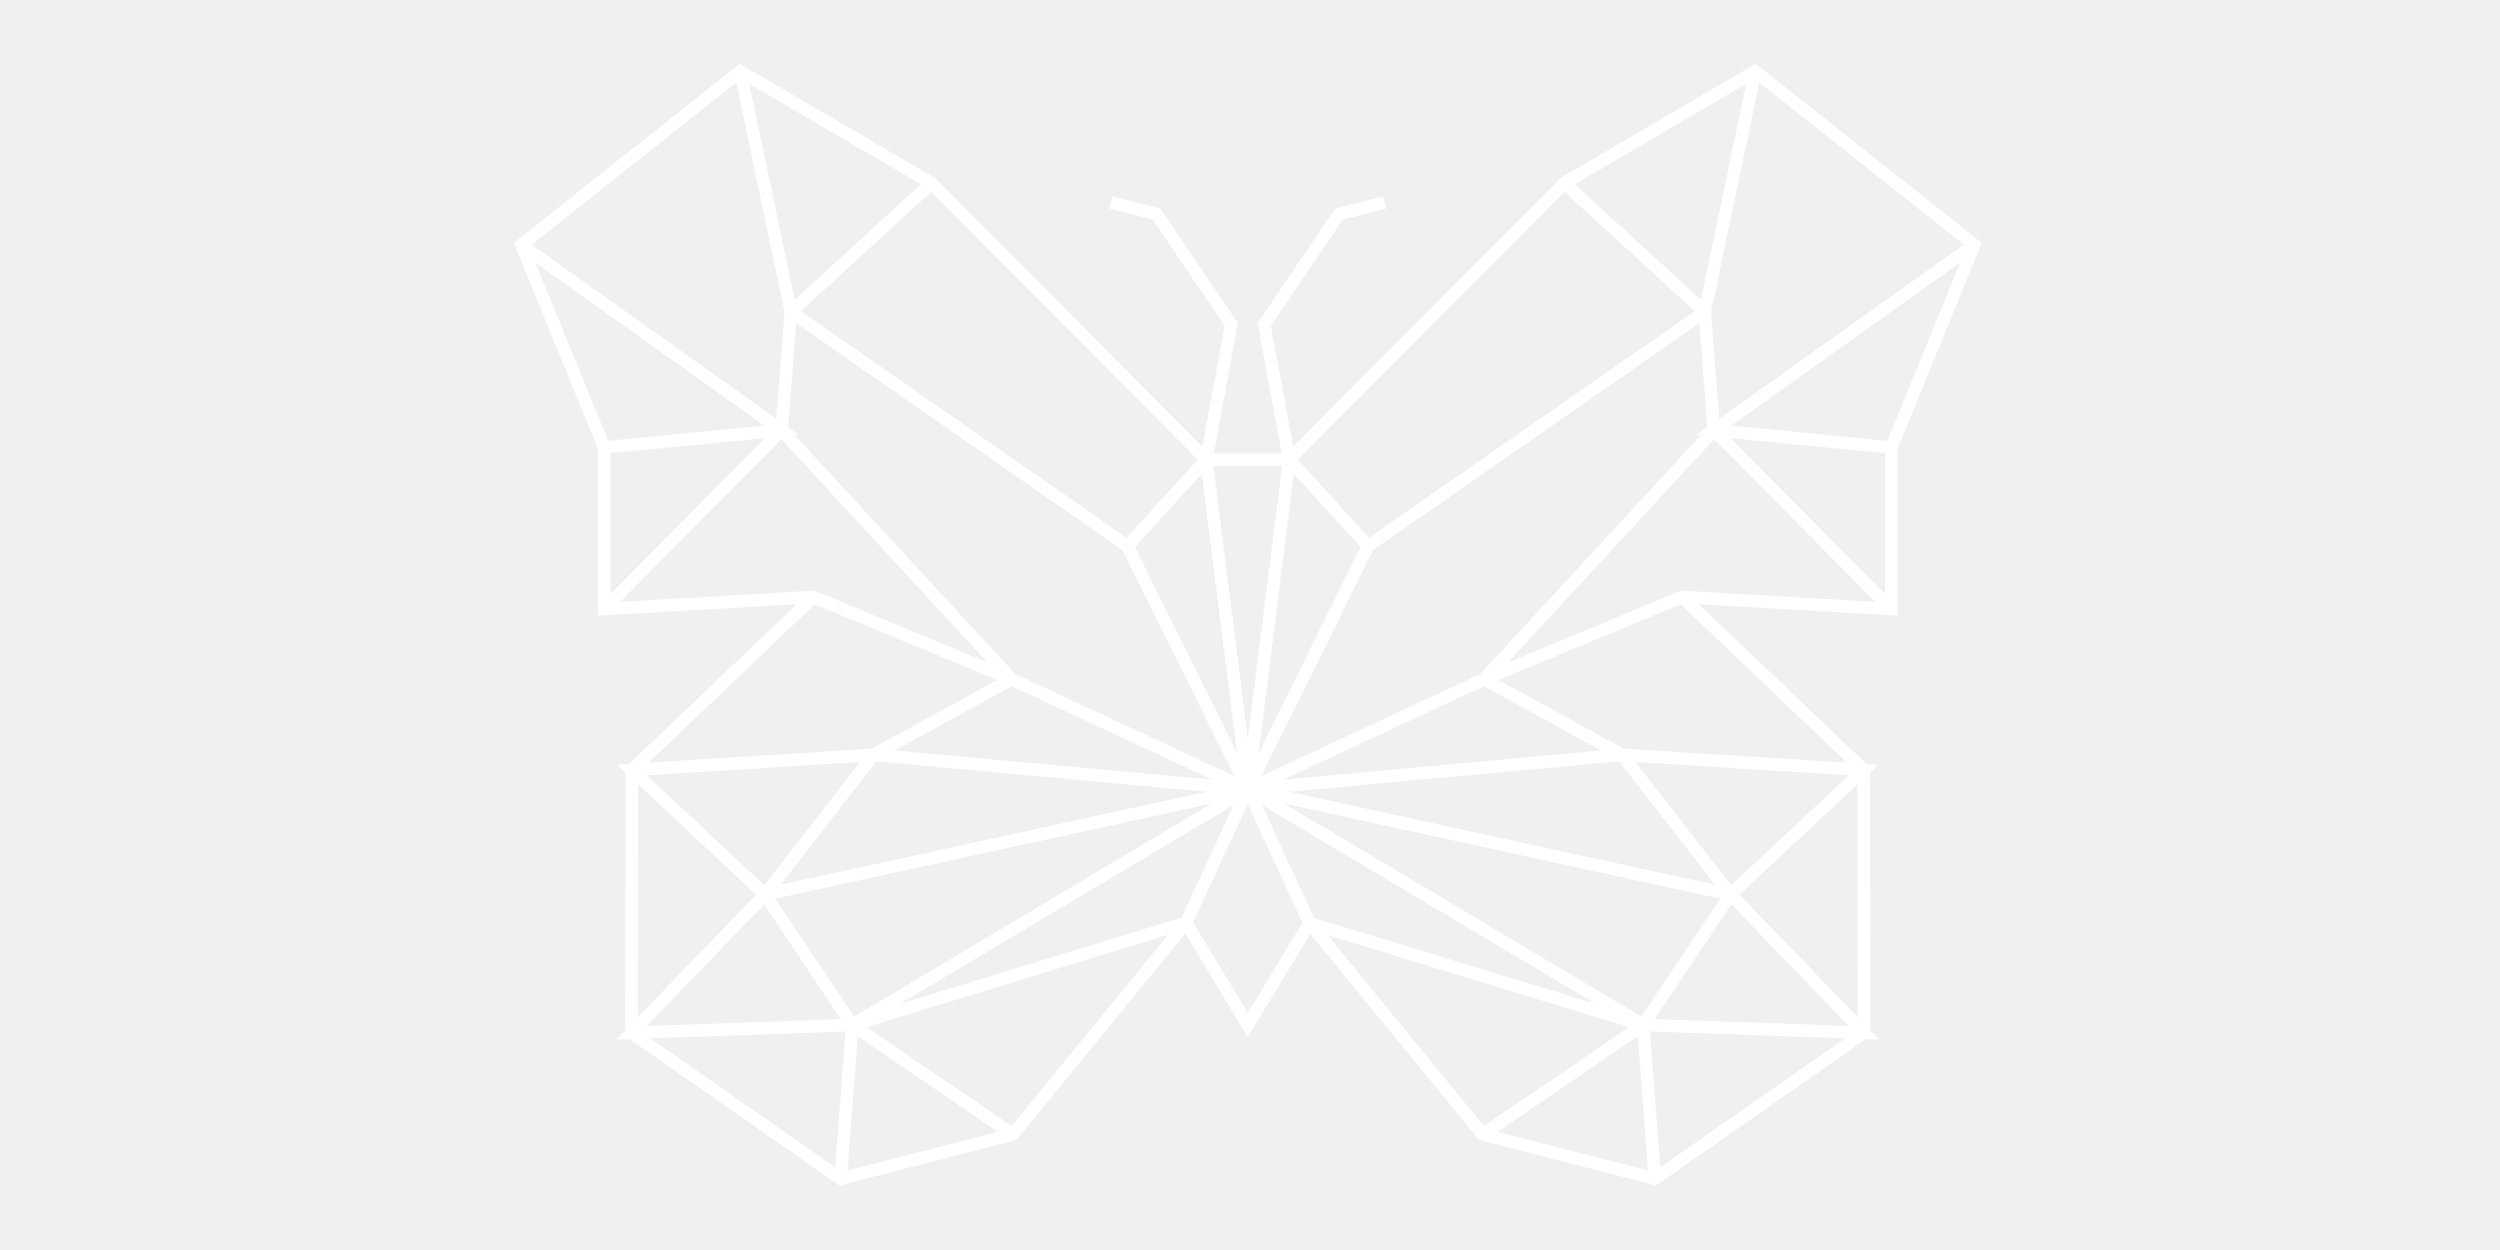
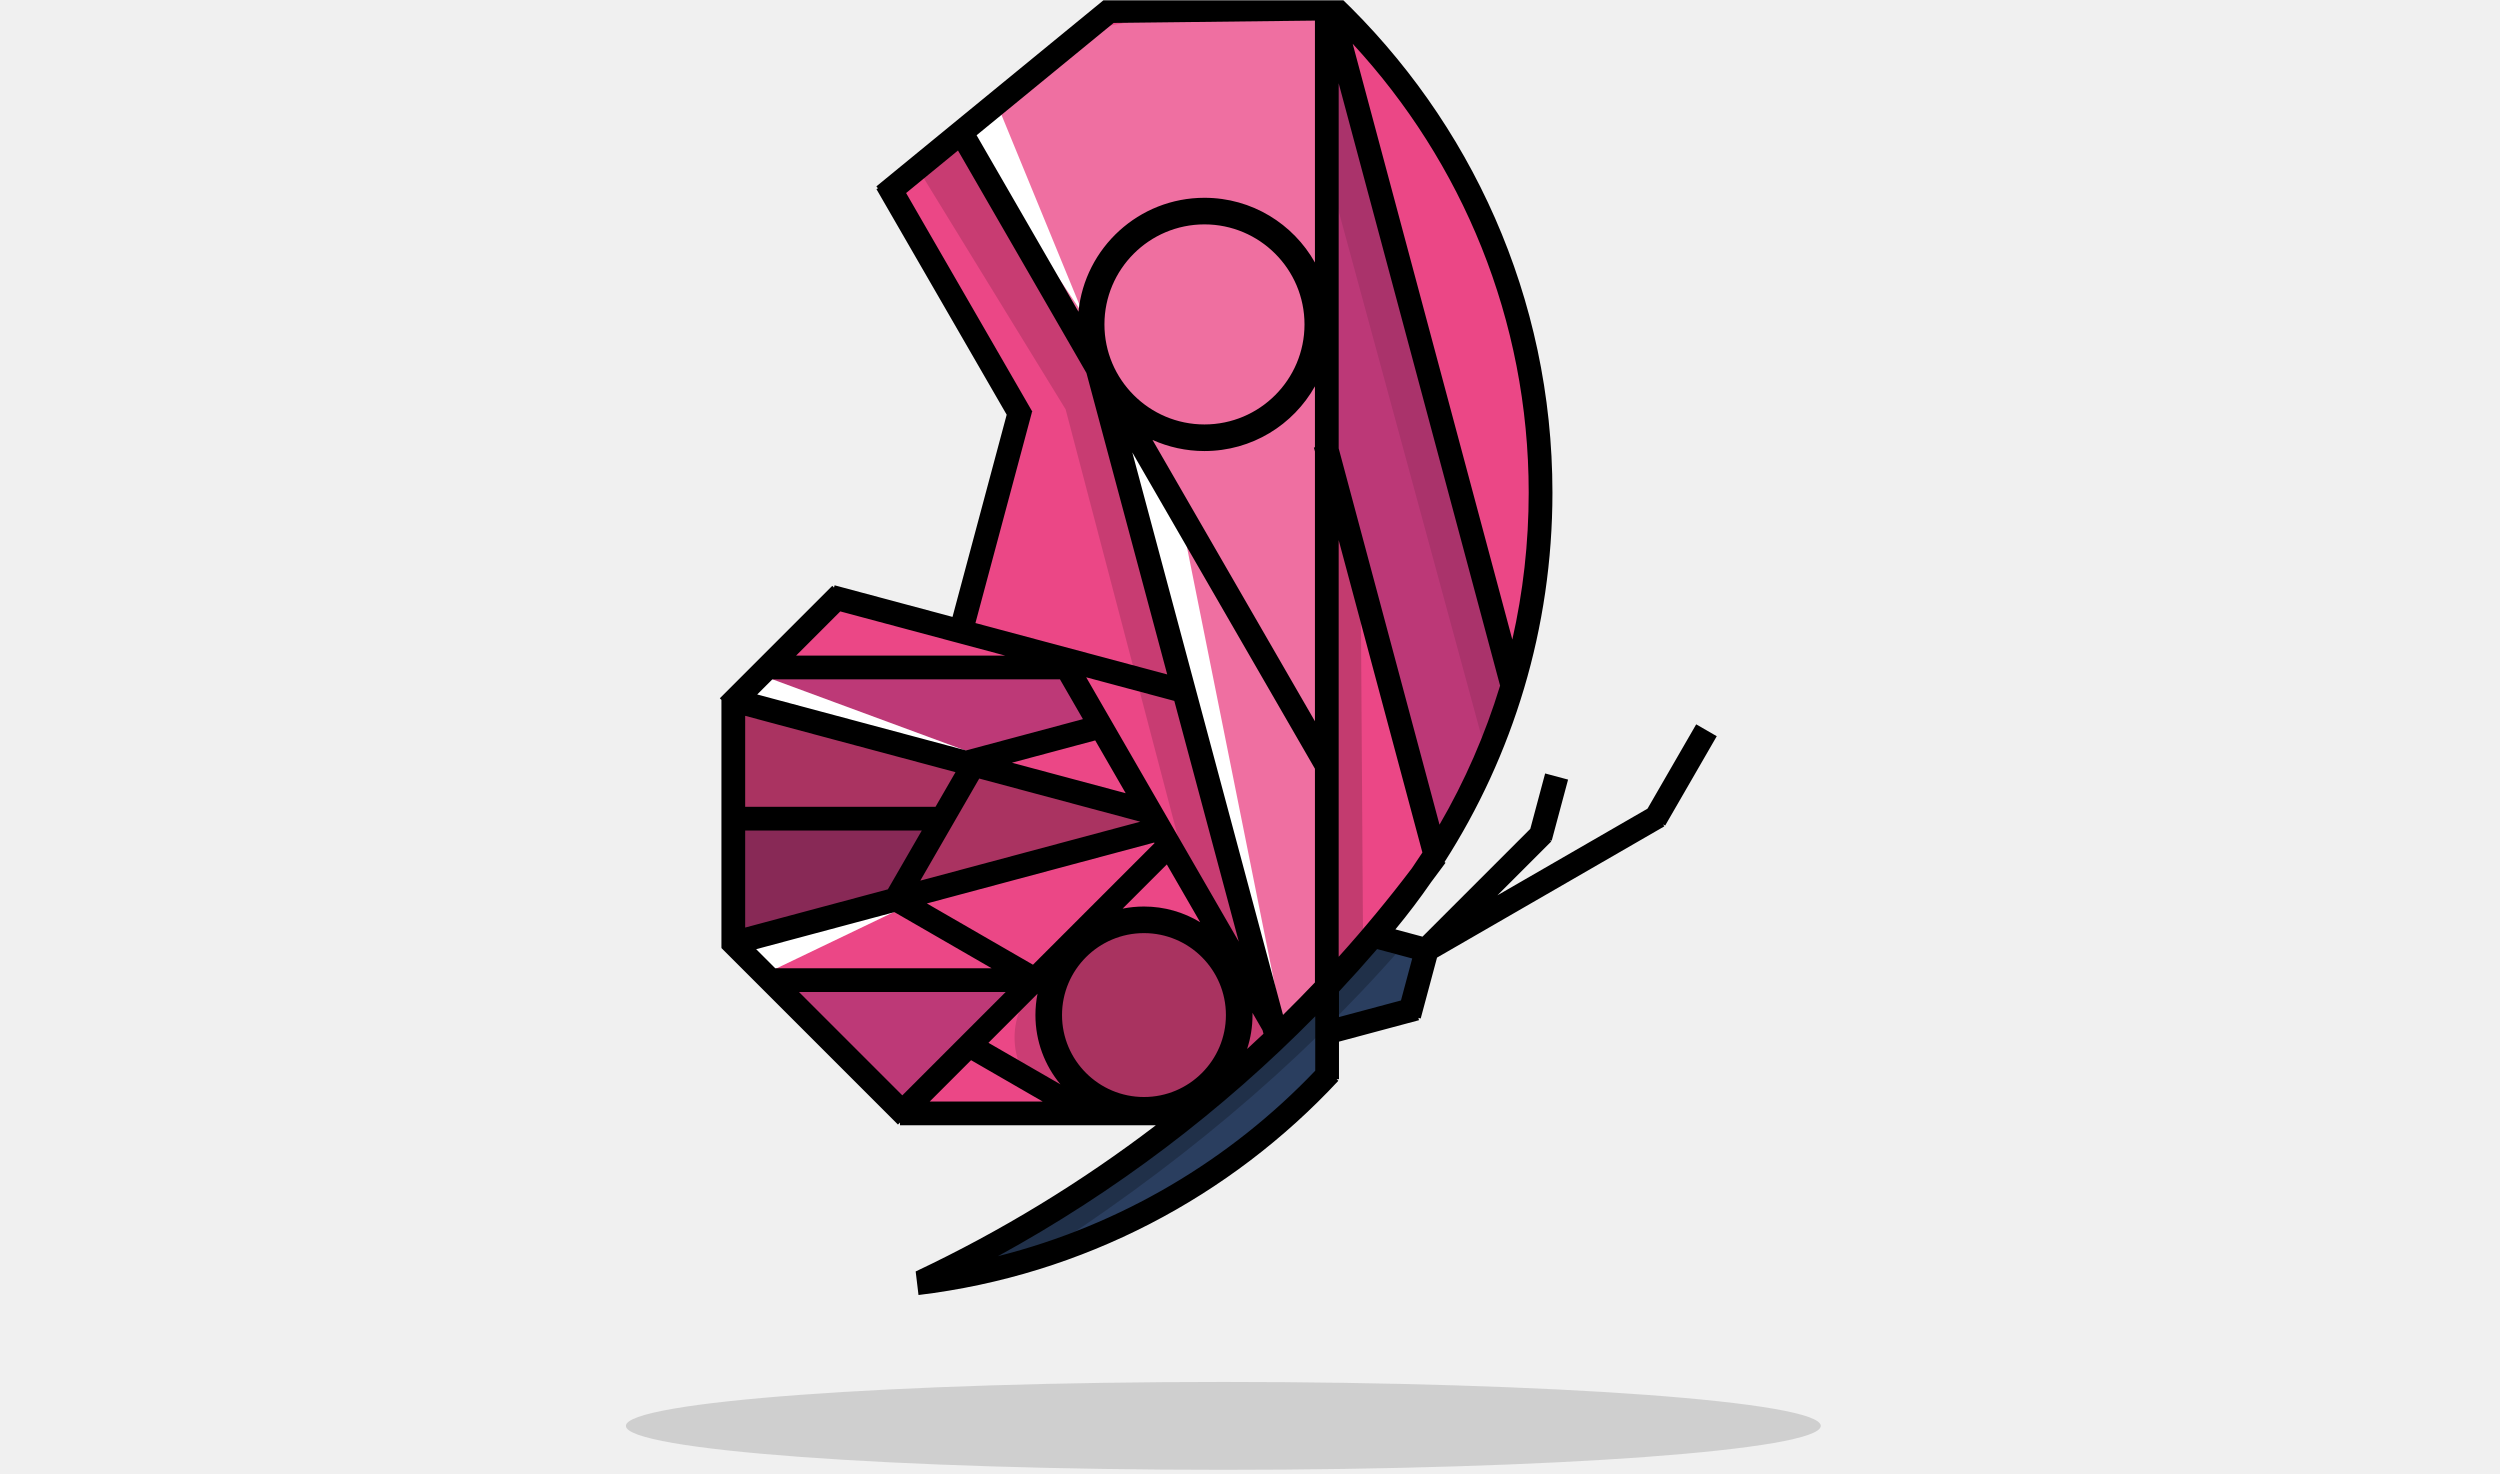
- <svg xmlns="http://www.w3.org/2000/svg" viewBox="0 0 200 100">
-   <defs />
-   <path fill="#fff" d="M59.182 5.102L41.1 19.432l6.736 16.464v13.358l15.906-.918-13.41 12.775-.975.06.69.645-.027 20.602-.721.746 1.072-.037 16.783 11.709 14.157-3.637 13.51-16.52 5.001 8.284 5.002-8.254 13.51 16.488 14.154 3.639 16.783-11.709 1.073.037-.72-.746-.028-20.602.69-.644-.975-.06-13.41-12.776 15.908.918V35.896l6.736-16.464-18.084-14.33-15.631 9.15-21.375 21.478-1.789-9.656 5.762-8.517 3.465-.864-.243-.97-3.838.957-6.203 9.174 1.928 10.406h-5.432l1.928-10.406-6.205-9.174-3.838-.955-.24.968 3.465.866 5.76 8.515-1.79 9.653-21.37-21.475zm-.28 1.496l3.858 18.379-.658 8.525-19.567-13.934zm81.842.004L157.11 19.57l-19.568 13.932-.658-8.525zm-80.799.103l13.723 8.033-10.094 9.246zm79.754.002l-3.63 17.275-10.094-9.242zM74.49 15.344l21.326 21.43-5.689 6.246-26.064-18.127zm50.664 0l10.426 9.547-26.064 18.129-5.688-6.247zM42.82 21l18.334 13.055-12.496 1.21zm114 .002l-5.834 14.264-12.496-1.211zm-93.125 4.852l26.116 18.164 8.931 18.066-17.513-8.158-17.645-19.104.328-.03-.857-.612zm72.252 0l.64 8.326-.857.611.329.031-17.641 19.102-17.518 8.162 8.932-18.068zm-74.746 9.199L48.836 47.51V36.252zm77.238 0l12.37 1.199v11.26zm-1.316.092l12.91 13.003-15.549-.896L120.633 53zm-74.602.002l16.49 17.855-13.853-5.75-15.547.896zm34.551 2.113h5.5l-2.75 21.869zm-.927.638l2.812 22.36-8.156-16.494zm7.355 0l5.342 5.868-8.153 16.49zM65.182 48.344l14.588 6.054-10.034 5.499-17.851 1.117zm69.279 0l13.297 12.67-17.856-1.117-10.03-5.499zm-53.52 6.55l16.061 7.481-25.441-2.336zm37.758.003l9.383 5.144-25.441 2.336zm-48.588 6.011l26.446 2.432-34.114 7.437zm59.42.002l7.666 9.867-34.103-7.437zm-60.722.045l-7.664 9.863-9.41-8.793zm62.023 0l17.074 1.07-9.408 8.793zM51.045 62.75l9.445 8.826-9.469 9.805zm97.553 0l.023 18.63-9.469-9.804zM96.93 64.281L68.334 81.326l-6.309-9.435zm5.785 0l34.9 7.61-6.308 9.433zm-2.893.051l4.375 9.48-4.373 7.217-4.377-7.246zm1.131.063l26.701 15.917-22.53-6.88zm-2.264.002l-4.168 9.007-22.519 6.899zm39.82 7.953l9.393 9.728-15.529-.549zm-77.378.002l6.137 9.177-15.53.55zm32.316 2.427L80.932 90.084 69.324 82.17zm12.746.024l24.125 7.367-11.603 7.914zm-38.552 7.713l-.823 10.867-14.783-10.315zm64.359 0l15.611.552-14.79 10.315zm-63.385.38l11.219 7.65-12.033 3.093zm62.41 0l.813 10.739-12.025-3.09z" />
+ <svg xmlns="http://www.w3.org/2000/svg" width="100%" height="100%" viewBox="0 0 789 465" version="1.1" xml:space="preserve" style="fill-rule:evenodd;clip-rule:evenodd;stroke-linejoin:round;stroke-miterlimit:2;">
+   <rect id="shiny_react" x="0" y="0.099" width="788.726" height="463.956" style="fill:none;" />
+   <clipPath id="_clip1">
+     <rect x="0" y="0.099" width="788.726" height="463.956" />
+   </clipPath>
+   <g clip-path="url(#_clip1)">
+     <rect id="retreat-logo" x="0" y="364.055" width="519.685" height="519.685" style="fill:none;" />
+     <path d="M368.23,350.413c-0,-0 77.59,-46.708 102.97,-119.088c25.379,-72.38 14.698,-149.98 -20.177,-194.235c-34.875,-44.254 -32.262,-34.165 -32.262,-34.165l-62.249,-0l-54.709,38.948l-22.82,19.874l41.997,71.638l-19.44,65.229l-40.485,-7.582l-29.477,30.033l-0.776,76.948l52.685,50.887l84.743,1.513Z" style="fill:#eb4786;" />
+     <path d="M429.416,180.108l0.76,116.996l-11.076,14.142l1.613,-150.018l8.703,18.88Z" style="fill-opacity:0.17;" />
+     <path d="M236.076,299.108l6.051,7.917l41.351,-19.841l-47.402,11.924" style="fill:#fff;" />
+     <path d="M290.444,54.461l45.866,74.729l54.597,207.904l12.114,-8.157l-54.482,-211.181l-44.037,-75.612l-14.058,12.317Z" style="fill-opacity:0.15;" />
+     <path d="M233.801,258.683l61.523,-0l-11.538,23.092l-53.955,16.417l3.97,-39.509" style="fill:#bd3977;" />
+     <path d="M365.245,259.493l-132.264,-36.276l-2.532,73.453l134.796,-37.177Z" style="fill-opacity:0.28;" />
+     <path d="M243.338,309.531c-0,0 80.36,0.193 80.36,0.193l-21.191,23.653l-17.315,17.485l-41.854,-41.331Z" style="fill:#bd3977;" />
+     <path d="M338.008,210.668l-94.09,-0.967l-14.087,13.324l74.241,18.128l42.95,-12.175l-9.014,-18.31Z" style="fill:#bd3977;" />
+     <path d="M234.337,221.839l7.037,-8.336l66.48,24.538l-73.517,-16.202Z" style="fill:#fff;" />
+     <path d="M422.664,14.329l55.639,199.613l-24.745,55.795l-34.818,-123.972l3.924,-131.436Z" style="fill:#591a58;fill-opacity:0.32;" />
+     <path d="M418.74,3.416l0,308.122l-14.083,13.494l-57.493,-205.123l-43.092,-78.381l38.321,-31.983l33.169,-6.129l43.178,0Z" style="fill:#fff;fill-opacity:0.22;" />
+     <circle cx="343.722" cy="327.455" r="23.528" style="fill-opacity:0.14;" />
+     <path d="M356.153,134.088l15.551,24.133l33.464,166.811l-53.518,-187.639l4.503,-3.305Z" style="fill:#fff;" />
+     <path d="M304.072,42.978l10.468,-10.438l27.535,67.047l-38.003,-56.609Z" style="fill:#fff;" />
+     <circle cx="361.52" cy="319.596" r="29.301" style="fill:#a93360;" />
+     <circle cx="380.037" cy="102.103" r="36.05" style="fill:#ef6fa0;" />
+     <path d="M434.859,292.813c-44.187,50.161 -92.154,82.363 -140.626,112.175c0,-0 53.518,-13.468 65.375,-20.104c11.857,-6.635 60.453,-45.83 60.453,-45.83l2.603,-14.215l20.844,-6.035l7.515,-17.215l-16.164,-8.776" style="fill:#2a3e5f;" />
+     <path d="M442.38,298.989c-33.547,38.376 -72.944,70.745 -116.682,98.655l-16.447,2.559l7.551,-12.187l58.887,-36.362l45.256,-44.504l12.906,-12.236l8.529,4.075Z" style="fill-opacity:0.23;" />
+     <path d="M227.685,220.879l-0.504,-0.504l35.48,-35.479l0.55,0.549l0.193,-0.722l37.208,9.97l17.097,-63.809l-41.102,-71.191l0.47,-0.272l-0.493,-0.601l71.823,-58.864l0.092,0.112l-0.004,-0.372l74.125,-0.862l-0,0.008l0.027,-0.028c41.401,39.467 67.304,94.997 67.304,156.654c0,42.913 -12.504,82.928 -34.065,116.598l0.32,0.233c-1.498,2.054 -3.014,4.094 -4.548,6.121c-3.545,5.13 -7.305,10.099 -11.269,14.896l8.552,2.292l34.022,-34.022l4.685,-17.486l7.238,1.939l-5.164,19.274l-0.528,-0.141l0.39,0.39l-17.007,17.007l47.377,-27.354l15.367,-26.615l6.489,3.747l-16.278,28.194l-0.643,-0.371l0.367,0.636l-71.728,41.413l-5.15,19.217l-0.736,-0.197l0.197,0.736l-25.256,6.768l0,11.859l-0.744,0l0.539,0.501c-33.976,36.532 -80.405,61.326 -132.499,67.604l-0.896,-7.439l0.019,-0.003c26.943,-12.725 52.323,-28.223 75.774,-46.123l-80.738,-0l0,-0.869l-0.641,0.641l-55.77,-55.77l0.163,-0.164l-0.105,-0l-0,-78.101Zm65.729,126.77l35.67,-0l-22.614,-13.056l-13.056,13.056Zm14.435,-151.017l60.522,16.217l-25.49,-95.13l-40.542,-70.22l-16.373,13.419l39.855,69.031l-0.236,0.136l0.089,0.024l-17.825,66.523Zm-64.102,17.774l-4.769,4.77l65.914,17.661l36.879,-9.881l-7.245,-12.55l-90.779,0Zm171.343,123.507l0,-17.175c-29.386,29.859 -63.108,55.439 -100.14,75.715c38.826,-9.788 73.349,-30.445 100.14,-58.54Zm-87.645,-24.295l-15.49,15.489l22.728,13.122c-4.933,-5.935 -7.902,-13.561 -7.902,-21.875c0,-2.305 0.229,-4.558 0.664,-6.736Zm66.136,17.446c1.739,-1.589 3.464,-3.193 5.176,-4.811l-0.297,-1.11l-3.176,-5.501c0.005,0.237 0.007,0.474 0.007,0.712c0,3.74 -0.6,7.34 -1.71,10.71Zm-14.804,-40.012l-10.529,-18.237l-13.948,13.948c2.179,-0.435 4.431,-0.664 6.736,-0.664c6.493,0 12.565,1.81 17.741,4.953Zm-17.741,3.44c-14.273,0 -25.861,11.589 -25.861,25.862c-0,14.274 11.588,25.862 25.861,25.862c14.274,0 25.862,-11.588 25.862,-25.862c0,-14.273 -11.588,-25.862 -25.862,-25.862Zm43.886,25.817c3.415,-3.36 6.772,-6.778 10.072,-10.251l-0,-67.436l-57.638,-99.831l47.566,177.518Zm72.366,-118.461c3.384,-14.92 5.17,-30.443 5.17,-46.38c0,-54.694 -21.119,-104.392 -55.554,-141.655l50.384,188.035Zm-31.592,100.648l-11.08,-2.969c-3.918,4.552 -7.93,9.021 -12.033,13.404l0,8.054l19.563,-5.242l3.55,-13.247Zm-207.05,-2.93l6.02,6.02l68.3,-0l-30.68,-17.713l-43.64,11.693Zm13.513,13.513l32.614,32.614l32.614,-32.614l-65.228,0Zm162.835,-230.231l-0,-76.348l-63.53,0.738l-43.251,35.448l32.153,55.691c2.013,-20.177 19.061,-35.955 39.764,-35.955c14.962,0 28.015,8.24 34.864,20.426Zm-51.272,55.983l51.272,88.805l-0,-85.144l-0.333,-1.242l0.333,-0.089l-0,-19.237c-6.849,12.185 -19.902,20.425 -34.864,20.425c-5.846,0 -11.401,-1.258 -16.408,-3.518Zm16.408,-68.016c-17.424,0 -31.57,14.146 -31.57,31.571c-0,17.424 14.146,31.57 31.57,31.57c17.425,0 31.571,-14.146 31.571,-31.57c-0,-17.425 -14.146,-31.571 -31.571,-31.571Zm-54.125,233.647l38.364,-38.365l-0.108,-0.189l-71.739,19.222l33.483,19.332Zm-16.956,-58.753l-18.603,32.22l69.426,-18.602l-50.823,-13.618Zm36.601,-12.035l-26.282,7.042l35.902,9.62l-9.62,-16.662Zm76.837,-63.217l-0,131.503c8.086,-8.969 15.793,-18.287 23.095,-27.928c1.131,-1.64 2.24,-3.297 3.326,-4.971l-26.421,-98.604Zm-187.309,55.458l-0,28.707l60.072,-0l6.306,-10.921l-66.378,-17.786Zm-0,36.2l-0,30.623l45.032,-12.066l10.714,-18.557l-55.746,0Zm135.432,-40.908l-27.807,-7.451l48.164,83.422l-20.357,-75.971Zm83.699,39.06c7.964,-13.714 14.413,-28.414 19.12,-43.87l-50.942,-190.119l-0,115.227l31.822,118.762Zm-189.116,-67.307l-13.953,13.953l66.026,0l-52.073,-13.953Z" />
+     <ellipse cx="386.088" cy="450.008" rx="188.549" ry="13.867" style="fill-opacity:0.14;" />
+     <path d="M422.644,20.076l-3.904,32.773l50.077,184.186l9.368,-20.918l-55.541,-196.041Z" style="fill-opacity:0.1;" />
+   </g>
</svg>
